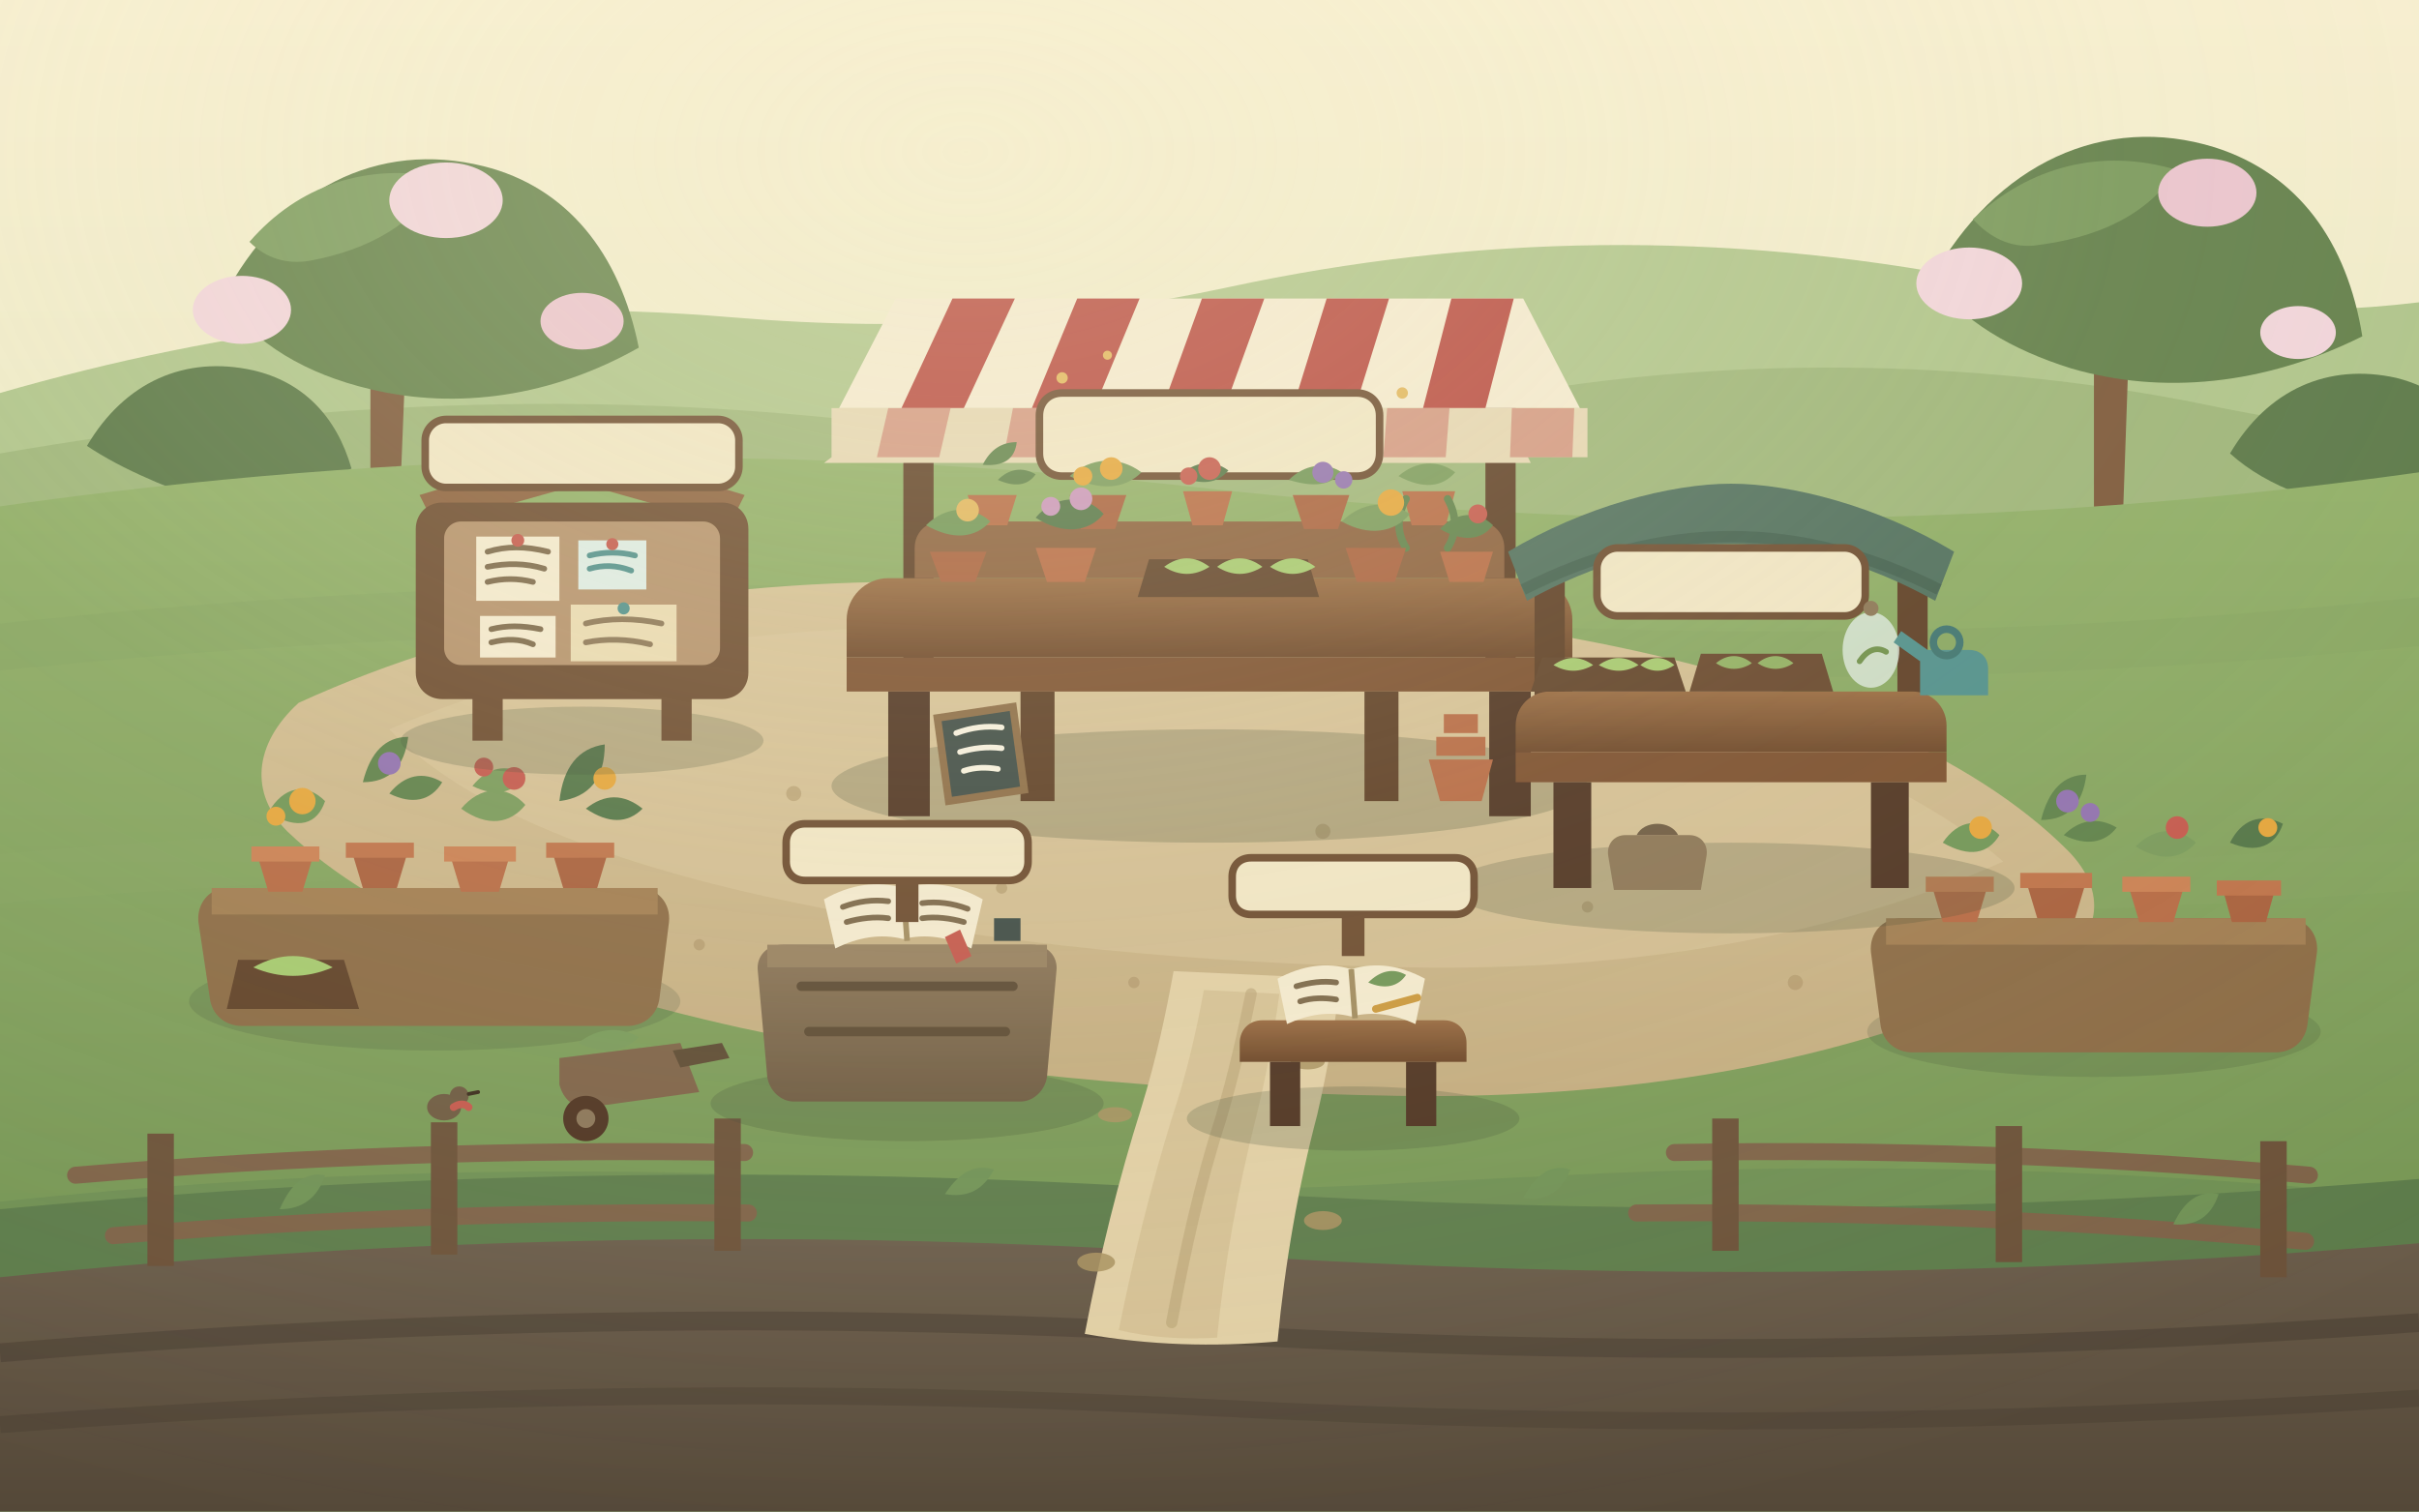
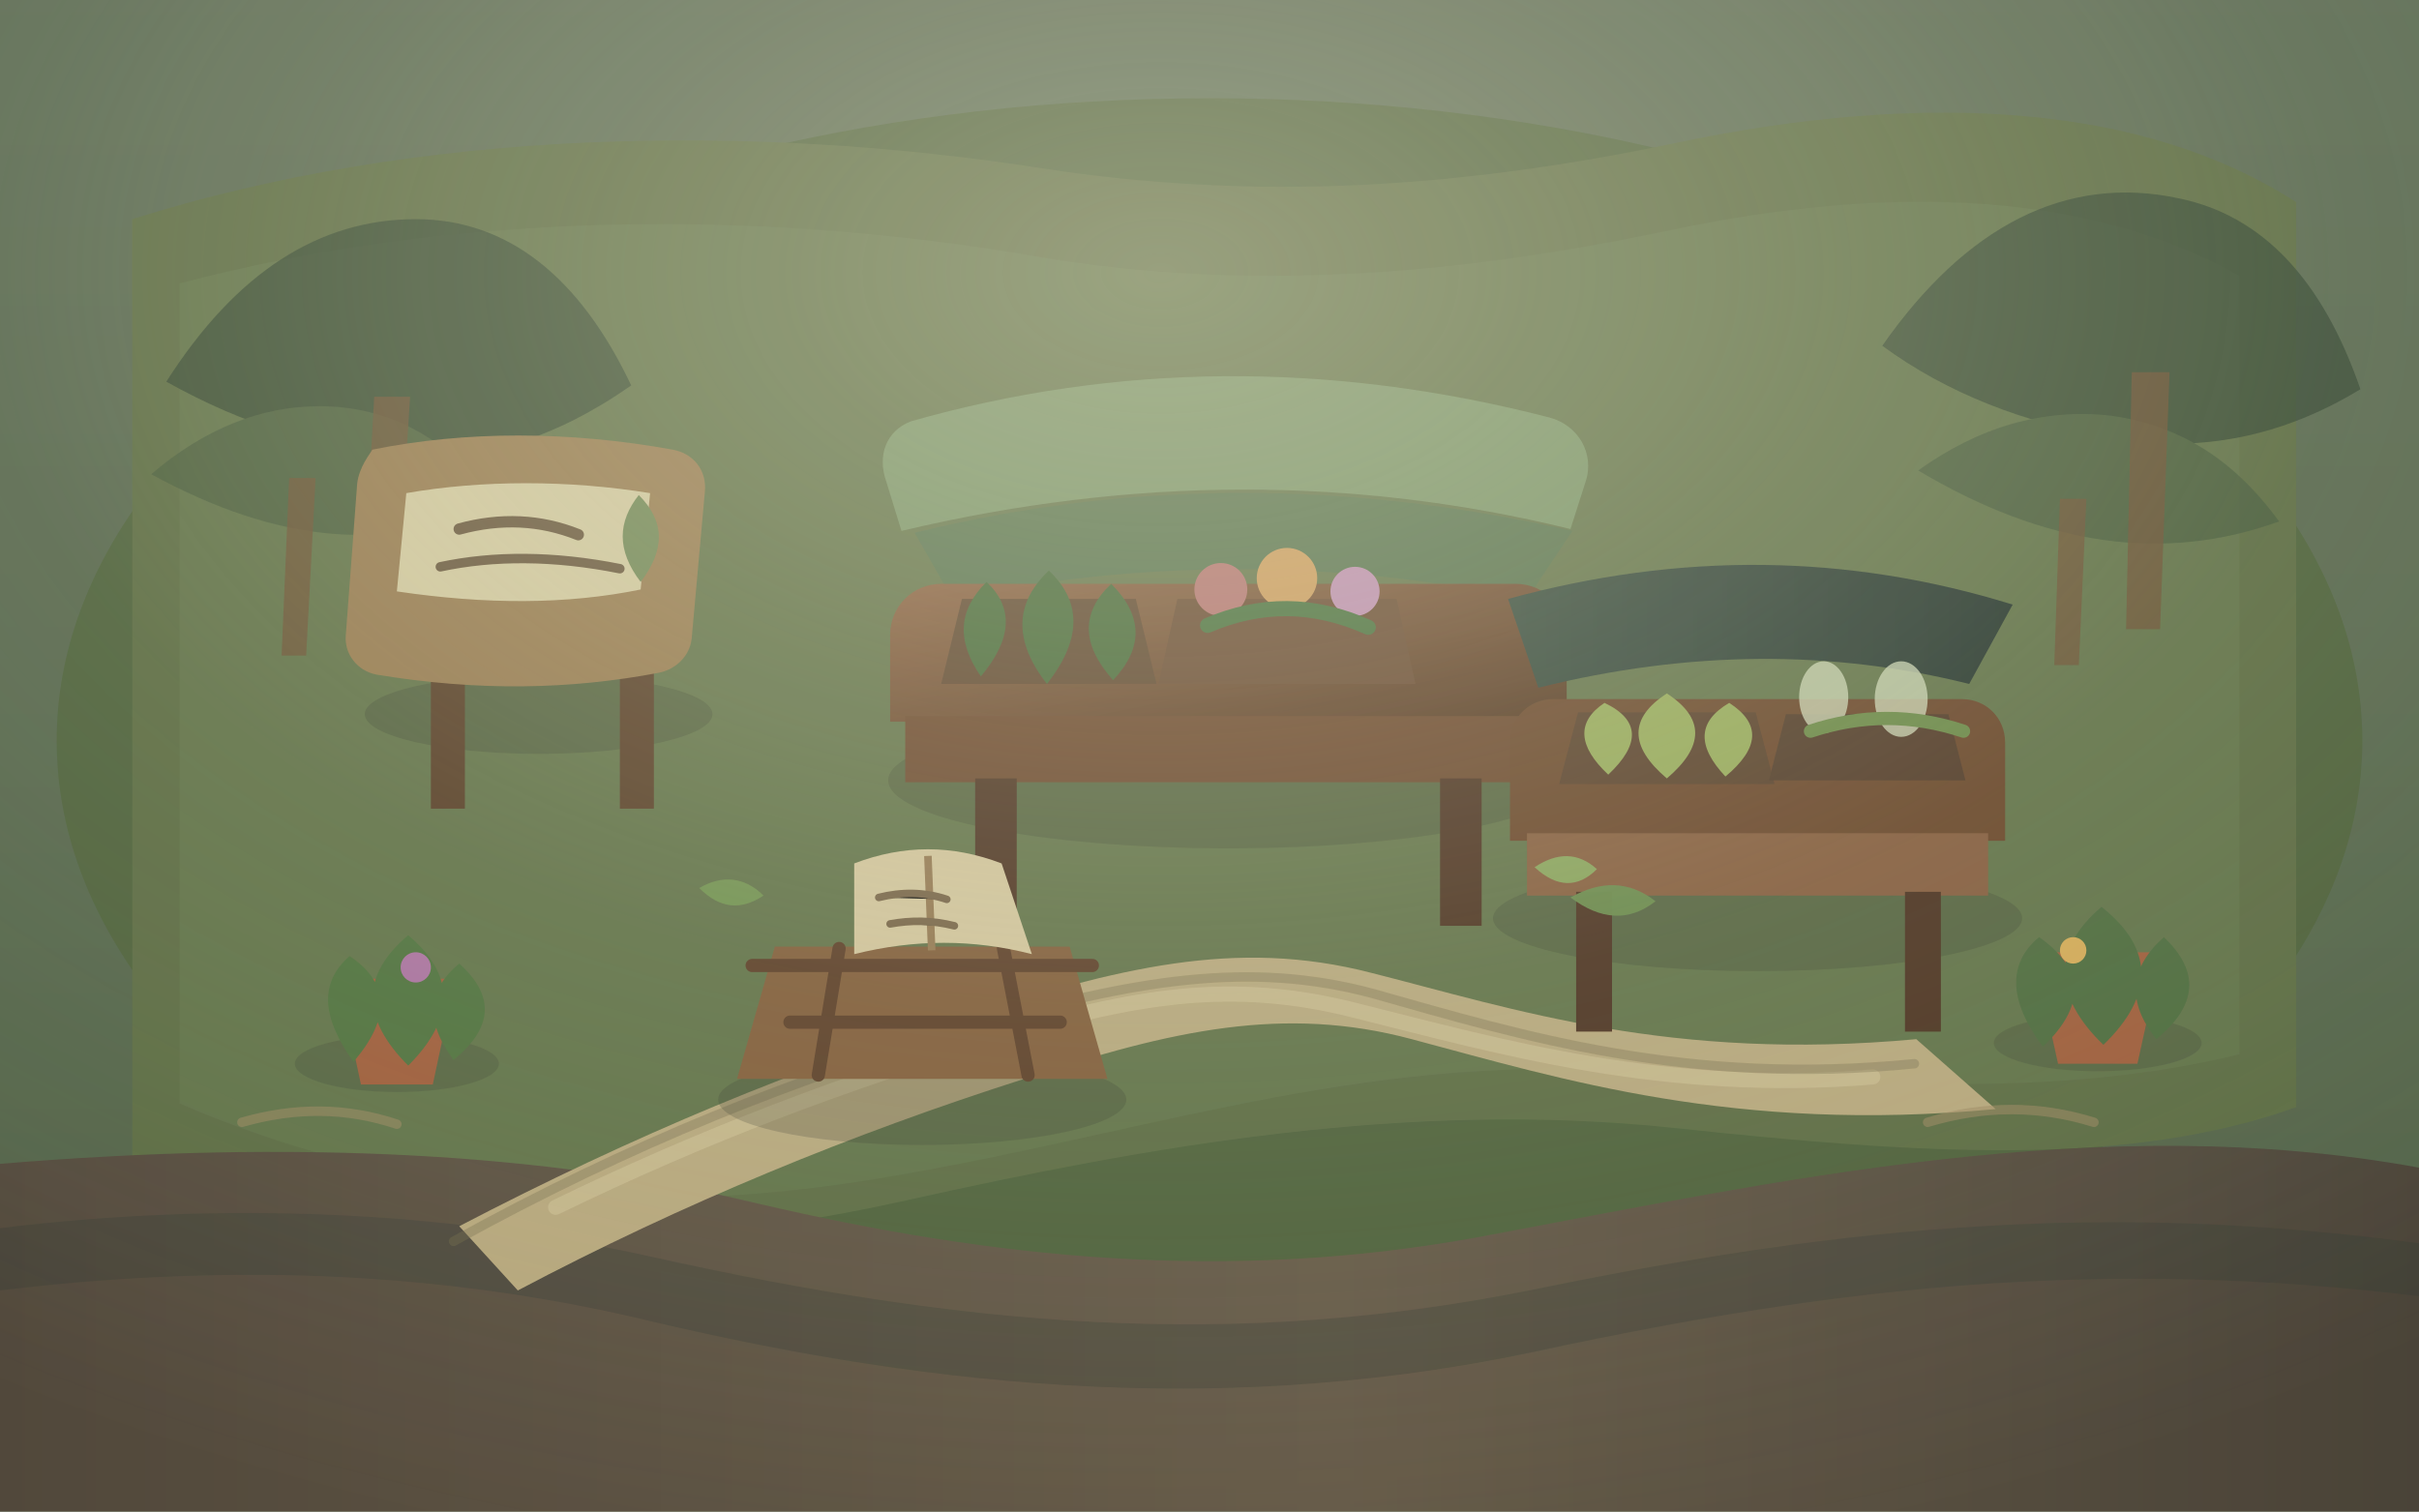
- <svg xmlns="http://www.w3.org/2000/svg" viewBox="0 0 1280 800" role="img" aria-label="Hush Arbor roadside nursery yard on a bright early-spring morning">
+ <svg xmlns="http://www.w3.org/2000/svg" viewBox="0 0 1280 800" role="img" aria-label="Hush Arbor roadside nursery yard in early spring">
  <defs>
-     <linearGradient id="morningSky" x1="0" y1="0" x2="0" y2="1">
-       <stop offset="0" stop-color="#f6eecf" />
-       <stop offset="0.6" stop-color="#e3e4bf" />
-       <stop offset="1" stop-color="#c8d4ac" />
+     <linearGradient id="coolSky" x1="0" y1="0" x2="0" y2="1">
+       <stop offset="0" stop-color="#dfe8d5" />
+       <stop offset="1" stop-color="#a9b98f" />
    </linearGradient>
-     <linearGradient id="meadow" x1="0" y1="0" x2="0" y2="1">
-       <stop offset="0" stop-color="#8fae66" />
-       <stop offset="1" stop-color="#749453" />
+     <linearGradient id="wetLane" x1="0" y1="0" x2="1" y2="0">
+       <stop offset="0" stop-color="#554a3d" />
+       <stop offset="0.55" stop-color="#6a5d4a" />
+       <stop offset="1" stop-color="#4c4439" />
    </linearGradient>
-     <linearGradient id="apron" x1="0" y1="0" x2="0" y2="1">
-       <stop offset="0" stop-color="#d3bf94" />
-       <stop offset="1" stop-color="#c2ab7e" />
+     <linearGradient id="woodWarm" x1="0" y1="0" x2="1" y2="1">
+       <stop offset="0" stop-color="#8f6240" />
+       <stop offset="1" stop-color="#553821" />
    </linearGradient>
-     <linearGradient id="roadBed" x1="0" y1="0" x2="0" y2="1">
-       <stop offset="0" stop-color="#6a5c4a" />
-       <stop offset="1" stop-color="#544838" />
+     <linearGradient id="shadeCloth" x1="0" y1="0" x2="1" y2="0">
+       <stop offset="0" stop-color="#354b3e" />
+       <stop offset="1" stop-color="#26372f" />
    </linearGradient>
-     <linearGradient id="woodWarm" x1="0" y1="0" x2="0" y2="1">
-       <stop offset="0" stop-color="#96683f" />
-       <stop offset="1" stop-color="#6b4527" />
-     </linearGradient>
-     <linearGradient id="woodWeathered" x1="0" y1="0" x2="0" y2="1">
-       <stop offset="0" stop-color="#8a7457" />
-       <stop offset="1" stop-color="#6d5a41" />
-     </linearGradient>
-     <radialGradient id="morningGlow" cx="0.4" cy="0.1" r="0.95">
-       <stop offset="0" stop-color="#fbf3d3" stop-opacity="0.32" />
-       <stop offset="0.5" stop-color="#fbf3d3" stop-opacity="0.10" />
-       <stop offset="1" stop-color="#fbf3d3" stop-opacity="0" />
+     <radialGradient id="softLight" cx="0.48" cy="0.18" r="0.88">
+       <stop offset="0" stop-color="#f5efd4" stop-opacity="0.45" />
+       <stop offset="0.55" stop-color="#f5efd4" stop-opacity="0.12" />
+       <stop offset="1" stop-color="#f5efd4" stop-opacity="0" />
    </radialGradient>
  </defs>
-   <rect width="1280" height="800" fill="url(#morningSky)" />
-   <path d="M0 208c118-34 246-52 388-40 96 8 178 2 262-16 130-28 262-30 396-4 90 17 168 20 234 12v120H0z" fill="#adc389" />
-   <path d="M0 240c150-26 296-34 448-18 118 12 238 6 356-14 118-20 250-18 372 8 40 8 74 12 104 13v90H0z" fill="#9cb478" />
-   <g>
-     <path d="M196 156h20l-6 150h-14z" fill="#7a5638" />
-     <path d="M118 158c30-58 82-84 138-70 44 11 72 46 82 96-46 26-96 33-142 22-34-8-61-24-78-48z" fill="#628049" />
-     <path d="M132 128c26-30 62-42 102-34-14 24-38 38-70 44-12 2-23-1-32-10z" fill="#79995c" />
-     <ellipse cx="128" cy="164" rx="26" ry="18" fill="#f0d3da" />
-     <ellipse cx="236" cy="106" rx="30" ry="20" fill="#f0d3da" />
-     <ellipse cx="308" cy="170" rx="22" ry="15" fill="#e9c2cd" />
-     <path d="M92 232h13l-4 84h-10z" fill="#7a5638" />
-     <path d="M46 236c20-34 52-48 88-40 26 6 44 24 52 52-38 18-76 20-106 6-14-6-25-12-34-18z" fill="#577544" />
-     <path d="M1108 140h20l-6 172h-14z" fill="#7a5638" />
-     <path d="M1022 148c34-62 92-88 150-70 44 14 70 50 78 100-52 26-106 31-154 17-32-10-57-25-74-47z" fill="#5f7d48" />
-     <path d="M1044 116c30-28 68-38 108-26-16 24-42 36-76 40-12 1-23-4-32-14z" fill="#77975a" />
-     <ellipse cx="1042" cy="150" rx="28" ry="19" fill="#f0d3da" />
-     <ellipse cx="1168" cy="102" rx="26" ry="18" fill="#e9c2cd" />
-     <ellipse cx="1216" cy="176" rx="20" ry="14" fill="#f0d3da" />
-     <path d="M1226 236h13l-4 84h-10z" fill="#7a5638" />
-     <path d="M1180 240c20-34 52-48 88-40 20 5 36 17 46 36v26c-32 12-64 12-96 0-16-6-28-13-38-22z" fill="#587646" />
+   <rect width="1280" height="800" fill="#3f5137" />
+   <path d="M0 0h1280v800H0z" fill="url(#coolSky)" opacity="0.2" />
+   <ellipse cx="640" cy="392" rx="610" ry="340" fill="#50653d" />
+   <path d="M70 116c152-48 326-51 481-27 116 18 224 10 334-13 137-29 251-20 330 31v479c-89 32-198 25-329 11-142-15-279 10-405 38-138 31-288 33-411-7z" fill="#5f7045" />
+   <path d="M95 150c145-38 305-40 455-14 112 19 224 9 333-14 123-26 225-19 302 24v412c-111 27-222 12-336 8-144-5-253 37-392 59-133 21-256 5-362-41z" fill="#66794e" opacity="0.75" />
+   <path d="M0 616c156-13 289-6 401 21 124 29 248 42 380 18 161-30 330-68 499-37v182H0z" fill="url(#wetLane)" />
+   <path d="M0 650c116-14 231-10 344 15 166 37 309 50 470 17 166-34 303-46 466-24v28c-167-20-303-6-466 29-158 34-313 22-475-17-111-26-224-29-339-15z" fill="#2f3b32" opacity="0.28" />
+   <path d="M243 649c92-48 181-85 267-111 81-25 143-42 216-23 75 19 158 47 288 35l42 37c-138 13-230-16-309-37-67-18-127-5-205 21-91 29-181 66-268 112z" fill="#c1b083" />
+   <path d="M294 639c78-38 155-67 233-90 73-22 125-31 191-14 76 19 162 44 273 35" fill="none" stroke="#e1d3a5" stroke-width="8" stroke-linecap="round" opacity="0.45" />
+   <path d="M240 657c92-51 184-88 276-114 83-24 145-35 211-17 78 22 165 49 286 37" fill="none" stroke="#7b704d" stroke-width="5" stroke-linecap="round" opacity="0.36" />
+   <g opacity="0.72">
+     <path d="M88 202c37-58 81-86 132-86 49 0 87 31 114 88-40 28-79 40-118 37-45-3-87-16-128-39z" fill="#31452f" />
+     <path d="M996 183c44-63 97-91 157-78 44 9 76 43 96 101-41 25-85 34-131 26-47-8-88-24-122-49z" fill="#304530" />
+     <path d="M80 251c28-24 58-36 89-36 37 0 68 17 94 51-57 27-115 22-183-15z" fill="#475d3c" />
+     <path d="M1015 249c32-23 66-33 102-29 36 5 65 23 89 56-61 22-124 13-191-27z" fill="#455c3c" />
  </g>
-   <path d="M0 268c210-30 422-34 634-10 216 24 432 22 646-8v420H0z" fill="url(#meadow)" />
-   <path d="M0 330c220-24 440-27 660-8 208 18 414 16 620-6v26c-206 20-412 22-620 5-220-18-440-15-660 8z" fill="#84a35f" opacity="0.55" />
-   <path d="M0 452c224-20 448-21 672-3 202 16 406 14 608-4v26c-202 16-406 18-608 3-224-17-448-16-672 4z" fill="#84a35f" opacity="0.4" />
-   <path d="M158 372c96-44 214-66 342-64 116 2 232 10 344 32 112 22 200 60 250 110 22 22 18 48-10 62-96 48-214 70-344 68-118-2-236-12-348-36-108-24-192-58-240-104-20-20-18-46 6-68z" fill="url(#apron)" />
-   <path d="M206 386c88-38 192-56 306-54 108 2 216 10 320 30 100 20 180 52 228 94-90 40-196 58-314 56-110-2-220-12-324-34-98-20-176-50-216-92z" fill="#d9c69b" opacity="0.5" />
-   <g fill="#a58c60" opacity="0.5">
-     <circle cx="420" cy="420" r="4" />
-     <circle cx="530" cy="470" r="3" />
-     <circle cx="700" cy="440" r="4" />
-     <circle cx="840" cy="480" r="3" />
-     <circle cx="600" cy="520" r="3" />
-     <circle cx="370" cy="500" r="3" />
-     <circle cx="950" cy="520" r="4" />
-     <circle cx="760" cy="560" r="3" />
+   <g fill="#6f5334" opacity="0.78">
+     <path d="M198 210h19l-8 126h-18z" />
+     <path d="M1128 197h20l-5 136h-18z" />
+     <path d="M153 253h14l-5 94h-13z" />
+     <path d="M1090 264h14l-4 88h-13z" />
  </g>
-   <path d="M0 636c150-16 300-20 452-12l96 4c66 2 132 2 198-2l102-5c144-6 288-2 432 13v166H0z" fill="#618150" opacity="0.4" />
-   <path d="M0 640c212-20 424-24 636-10 214 14 428 12 644-6v176H0z" fill="#5c7b4a" />
-   <path d="M0 676c216-22 430-26 644-12 212 14 424 12 636-6v142H0z" fill="url(#roadBed)" />
-   <path d="M0 716c214-18 426-22 638-10 210 12 420 10 642-6" fill="none" stroke="#463c2f" stroke-width="10" opacity="0.5" />
-   <path d="M0 754c214-16 428-20 640-9 210 11 420 9 640-5" fill="none" stroke="#463c2f" stroke-width="9" opacity="0.4" />
-   <g stroke="#7d6247" stroke-width="9" stroke-linecap="round" fill="none">
-     <path d="M40 622c118-10 236-14 354-12M60 654c112-9 224-13 336-12" />
-     <path d="M886 610c112-2 224 2 336 12M866 642c118-1 236 4 354 15" />
+   <g id="signal-board" transform="translate(285 320)">
+     <ellipse cx="0" cy="58" rx="92" ry="21" fill="#2f3428" opacity="0.24" />
+     <path d="M-57-8h18v116h-18zM43-12h18v120H43z" fill="#5a3f27" />
+     <path d="M-88-82c49-10 104-10 159 0 11 2 18 11 17 22l-7 78c-1 9-8 16-17 18-47 9-96 10-150 1-10-2-17-11-16-21l6-80c1-9 7-16 8-18z" fill="#9e8052" />
+     <path d="M-70-59c40-7 86-7 129 0l-5 51c-39 8-82 8-129 1z" fill="#ded4a8" />
+     <path d="M-42-40c22-6 43-5 63 3" fill="none" stroke="#6d5a3f" stroke-width="6" stroke-linecap="round" />
+     <path d="M-52-20c28-6 60-6 95 1" fill="none" stroke="#6d5a3f" stroke-width="5" stroke-linecap="round" />
+     <path d="M53-58c14 14 14 29 1 46-13-17-12-32-1-46z" fill="#758d58" />
  </g>
-   <g fill="#6b5138">
-     <path d="M78 600h14v70H78z" />
-     <path d="M228 594h14v70h-14z" />
-     <path d="M378 592h14v70h-14z" />
-     <path d="M906 592h14v70h-14z" />
-     <path d="M1056 596h14v72h-14z" />
-     <path d="M1196 604h14v72h-14z" />
-   </g>
-   <g fill="#6f9155">
-     <path d="M148 640c6-14 14-20 24-18-4 12-12 18-24 18zM500 632c8-12 16-16 26-13-6 11-14 15-26 13zM806 634c7-13 15-18 25-15-5 12-13 17-25 15zM1150 648c6-13 14-18 24-16-4 12-12 17-24 16z" />
-   </g>
-   <path d="M574 706c8-42 18-82 30-120 8-26 13-50 17-72l88 4c-2 22-6 46-12 72-10 38-17 78-21 120-34 3-68 2-102-4z" fill="#e0cea4" />
-   <path d="M592 704c8-40 17-76 28-112 8-24 13-46 17-68l40 2c-3 22-7 44-13 68-9 36-16 74-20 114-18 1-35 0-52-4z" fill="#cbb586" opacity="0.55" />
-   <path d="M620 700c7-38 15-74 26-108 7-24 12-46 16-66" fill="none" stroke="#b8a274" stroke-width="6" opacity="0.6" stroke-linecap="round" />
-   <g fill="#a8905f" opacity="0.85">
-     <ellipse cx="580" cy="668" rx="10" ry="5" />
-     <ellipse cx="700" cy="646" rx="10" ry="5" />
-     <ellipse cx="590" cy="590" rx="9" ry="4" />
-     <ellipse cx="692" cy="562" rx="9" ry="4" />
-   </g>
-   <g id="left-bed">
-     <ellipse cx="230" cy="530" rx="130" ry="26" fill="#3a4830" opacity="0.18" />
-     <path d="M120 470h218c10 0 17 8 16 18l-5 40c-1 9-8 15-17 15H128c-9 0-16-6-17-15l-6-40c-1-10 6-18 15-18z" fill="#8a6a44" />
-     <path d="M112 470h236v14H112z" fill="#a07c50" />
-     <g>
-       <path d="M136 452h30l-6 20h-18z" fill="#b56943" />
-       <path d="M133 448h36v8h-36z" fill="#c97f52" />
-       <path d="M142 430c8-14 20-16 30-6-4 12-14 16-30 6z" fill="#6f9455" />
-       <circle cx="160" cy="424" r="7" fill="#e3a43a" />
-       <circle cx="146" cy="432" r="5" fill="#e3a43a" />
+   <g id="plant-stand" transform="translate(650 309)">
+     <ellipse cx="0" cy="104" rx="180" ry="36" fill="#2f3428" opacity="0.23" />
+     <path d="M-168-86c109-31 222-32 338-2 15 4 24 19 19 34l-8 25c-114-28-232-28-354 1l-8-26c-5-14 0-27 13-32z" fill="#7d9a6b" />
+     <path d="M-166-27c113-28 229-28 348-1l-24 36c-103-21-204-21-304 0z" fill="#58764f" />
+     <path d="M-152 0h304c15 0 27 12 27 27v46H-179V27c0-15 12-27 27-27z" fill="url(#woodWarm)" />
+     <path d="M-171 70h342v35h-342z" fill="#6e482c" />
+     <path d="M-134 103h22v78h-22zM112 103h22v78h-22z" fill="#4e3321" />
+     <g transform="translate(-95 24)">
+       <path d="M-46-16h92l11 45H-57z" fill="#60452d" />
+       <path d="M-33-25c15 14 13 31-3 50-13-19-12-35 3-50zM0-31c18 17 17 37-1 60-18-23-17-43 1-60zM33-24c17 17 17 34 1 51-17-19-17-36-1-51z" fill="#446b38" />
    </g>
-     <g>
-       <path d="M186 450h30l-6 20h-18z" fill="#a75f3c" />
-       <path d="M183 446h36v8h-36z" fill="#bd7148" />
-       <path d="M192 414c4-16 12-24 24-24-2 16-10 24-24 24zM206 420c8-10 18-12 28-6-6 10-16 12-28 6z" fill="#5d8049" />
-       <circle cx="206" cy="404" r="6" fill="#8f6fae" />
-     </g>
-     <g>
-       <path d="M238 452h32l-6 20h-20z" fill="#b56943" />
-       <path d="M235 448h38v8h-38z" fill="#c97f52" />
-       <path d="M244 428c10-12 24-13 34-2-8 10-20 12-34 2zM250 416c8-10 18-12 28-6-6 10-16 12-28 6z" fill="#78995a" />
-       <circle cx="272" cy="412" r="6" fill="#c2574b" />
-       <circle cx="256" cy="406" r="5" fill="#c2574b" />
-     </g>
-     <g>
-       <path d="M292 450h30l-6 20h-18z" fill="#a75f3c" />
-       <path d="M289 446h36v8h-36z" fill="#bd7148" />
-       <path d="M296 424c2-18 10-28 24-30 0 18-8 28-24 30zM310 428c10-8 20-8 30 0-8 8-18 8-30 0z" fill="#527446" />
-       <circle cx="320" cy="412" r="6" fill="#e3a43a" />
-     </g>
-     <path d="M126 508h56l8 26h-70z" fill="#5f4128" />
-     <path d="M134 512c14-8 28-8 42 0-14 6-28 6-42 0z" fill="#a4c86e" />
-   </g>
-   <g id="right-bed">
-     <ellipse cx="1108" cy="546" rx="120" ry="24" fill="#3a4830" opacity="0.18" />
-     <path d="M1006 486h204c10 0 17 8 16 18l-5 38c-1 9-8 15-17 15h-192c-9 0-16-6-17-15l-5-38c-1-10 6-18 16-18z" fill="#8a6a44" />
-     <path d="M998 486h222v14H998z" fill="#a07c50" />
-     <g>
-       <path d="M1022 468h30l-6 20h-18z" fill="#b56943" />
-       <path d="M1019 464h36v8h-36z" fill="#c97f52" />
-       <path d="M1028 446c8-12 20-14 30-4-6 10-16 12-30 4z" fill="#6f9455" />
-       <circle cx="1048" cy="438" r="6" fill="#e3a43a" />
-     </g>
-     <g>
-       <path d="M1072 466h32l-6 20h-20z" fill="#a75f3c" />
-       <path d="M1069 462h38v8h-38z" fill="#bd7148" />
-       <path d="M1080 434c4-16 12-24 24-24-2 16-10 24-24 24zM1092 442c8-8 18-10 28-4-6 8-16 10-28 4z" fill="#5d8049" />
-       <circle cx="1094" cy="424" r="6" fill="#8f6fae" />
-       <circle cx="1106" cy="430" r="5" fill="#8f6fae" />
-     </g>
-     <g>
-       <path d="M1126 468h30l-6 20h-18z" fill="#b56943" />
-       <path d="M1123 464h36v8h-36z" fill="#c97f52" />
-       <path d="M1130 448c10-10 22-11 32-2-8 9-19 10-32 2z" fill="#78995a" />
-       <circle cx="1152" cy="438" r="6" fill="#c2574b" />
-     </g>
-     <g>
-       <path d="M1176 470h28l-5 18h-18z" fill="#a75f3c" />
-       <path d="M1173 466h34v8h-34z" fill="#bd7148" />
-       <path d="M1180 446c6-12 16-16 28-10-4 12-14 16-28 10z" fill="#527446" />
-       <circle cx="1200" cy="438" r="5" fill="#e3a43a" />
+     <g transform="translate(31 22)">
+       <path d="M-58-14H58l10 45H-68z" fill="#6b4a31" />
+       <circle cx="-35" cy="-19" r="14" fill="#bd7775" />
+       <circle cx="0" cy="-25" r="16" fill="#d9a45f" />
+       <circle cx="36" cy="-18" r="13" fill="#c895bb" />
+       <path d="M-42 0c28-12 56-12 85 1" fill="none" stroke="#47733d" stroke-width="8" stroke-linecap="round" />
    </g>
  </g>
-   <g id="signal-board">
-     <ellipse cx="308" cy="392" rx="96" ry="18" fill="#3a4830" opacity="0.22" />
-     <path d="M250 288h16v104h-16zM350 288h16v104h-16z" fill="#6b4a2e" />
-     <path d="M222 262l86-26 86 26-8 16-78-22-78 22z" fill="#8a5f3c" />
-     <path d="M234 266h148c8 0 14 6 14 14v76c0 8-6 14-14 14H234c-8 0-14-6-14-14v-76c0-8 6-14 14-14z" fill="#6b4a2e" />
-     <path d="M244 276h128c5 0 9 4 9 9v58c0 5-4 9-9 9H244c-5 0-9-4-9-9v-58c0-5 4-9 9-9z" fill="#b3906a" />
-     <path d="M252 284h44v34h-44z" fill="#f2e8cd" />
-     <path d="M258 292c10-3 20-3 32 0M258 300c10-2 20-2 30 1M258 308c8-2 16-2 24 0" stroke="#7b6749" stroke-width="3" fill="none" stroke-linecap="round" />
-     <circle cx="274" cy="286" r="3.4" fill="#c2574b" />
-     <path d="M306 286h36v26h-36z" fill="#dceae3" />
-     <path d="M312 294c8-2 16-2 24 0M312 301c7-2 14-2 22 1" stroke="#4e8e8a" stroke-width="3" fill="none" stroke-linecap="round" />
-     <circle cx="324" cy="288" r="3.2" fill="#c2574b" />
-     <path d="M254 326h40v22h-40z" fill="#f2e8cd" />
-     <path d="M260 333c8-2 16-2 26 0M260 340c8-2 15-2 22 1" stroke="#7b6749" stroke-width="3" fill="none" stroke-linecap="round" />
-     <path d="M302 320h56v30h-56z" fill="#e8d9b0" />
-     <path d="M310 330c12-3 26-3 40 0M310 340c10-2 22-2 34 1" stroke="#8a7454" stroke-width="3" fill="none" stroke-linecap="round" />
-     <circle cx="330" cy="322" r="3.2" fill="#4e8e8a" />
-     <path d="M236 222h144c6 0 11 5 11 11v14c0 6-5 11-11 11H236c-6 0-11-5-11-11v-14c0-6 5-11 11-11z" fill="#efe4c3" />
-     <path d="M236 222h144c6 0 11 5 11 11v14c0 6-5 11-11 11H236c-6 0-11-5-11-11v-14c0-6 5-11 11-11z" fill="none" stroke="#6b4a2e" stroke-width="4" />
+   <g id="propagation-bench" transform="translate(930 398)">
+     <ellipse cx="0" cy="88" rx="140" ry="28" fill="#2f3428" opacity="0.22" />
+     <path d="M-132-81c91-25 180-24 267 3l-23 42c-72-18-148-18-228 2z" fill="url(#shadeCloth)" />
+     <path d="M-108-28h216c13 0 23 10 23 23v52h-262V-5c0-13 10-23 23-23z" fill="#6d472a" />
+     <path d="M-122 43h244v33h-244z" fill="#8b6040" />
+     <path d="M-96 74h19v74h-19zM78 74h19v74H78z" fill="#4e3321" />
+     <g transform="translate(-48 -7)">
+       <path d="M-47-14h94l10 38H-57z" fill="#5a402a" />
+       <path d="M-33-19c19 9 19 22 2 38-16-15-17-28-2-38zM0-24c20 13 20 28 0 45-20-17-20-32 0-45zM33-19c17 11 16 24-2 39-15-16-15-29 2-39z" fill="#9db35d" />
+     </g>
+     <g transform="translate(58 -8)">
+       <path d="M-43-12h86l9 35H-52z" fill="#533b28" />
+       <ellipse cx="-23" cy="-21" rx="13" ry="19" fill="#d9e3c0" opacity="0.76" />
+       <ellipse cx="18" cy="-20" rx="14" ry="20" fill="#d9e3c0" opacity="0.76" />
+       <path d="M-30-3c27-9 54-9 81 0" fill="none" stroke="#6d8e49" stroke-width="7" stroke-linecap="round" />
+     </g>
  </g>
-   <g id="plant-stand">
-     <ellipse cx="640" cy="416" rx="200" ry="30" fill="#3a4830" opacity="0.24" />
-     <path d="M478 186h16v176h-16zM786 186h16v176h-16z" fill="#5c3d24" />
-     <g>
-       <path d="M474 158h332l30 58H444z" fill="#f3e9cf" />
-       <path d="M504 158h33l-27 58h-33zM570 158h33l-24 58h-33zM636 158h33l-21 58h-33zM702 158h33l-18 58h-33zM768 158h33l-15 58h-33z" fill="#b6473e" />
-       <path d="M440 216h400v26H440z" fill="#e4d5b2" />
-       <path d="M440 242c11-9 23-9 33-1 11-9 23-9 33-1 11-9 23-9 33-1 11-9 23-9 33-1 11-9 23-9 33-1 11-9 23-9 33-1 11-9 23-9 33-1 11-9 23-9 33-1 11-9 23-9 33-1 11-9 23-9 33-1 11-9 23-9 33-1l7 14H436z" fill="#e4d5b2" />
-       <path d="M470 216h33l-6 26h-33zM536 216h33l-5 26h-33zM602 216h33l-4 26h-33zM668 216h33l-3 26h-33zM734 216h33l-2 26h-33zM800 216h33l-1 26h-33z" fill="#c05a50" opacity="0.5" />
+   <g id="ledger-crate" transform="translate(488 520)">
+     <ellipse cx="0" cy="62" rx="108" ry="24" fill="#2f3428" opacity="0.23" />
+     <path d="M-78-19h156l20 70H-98z" fill="#87603b" />
+     <path d="M-90-9H90M-70 21H73M-44-18l-11 67M43-18l13 67" fill="none" stroke="#5f3f28" stroke-width="7" stroke-linecap="round" />
+     <path d="M-36-63c26-10 52-10 78 0l16 48c-31-8-62-8-94 0z" fill="#ded0a4" />
+     <path d="M3-67l2 50" stroke="#9a7d54" stroke-width="4" />
+     <path d="M-23-45c12-3 24-3 36 1M-17-31c11-2 22-2 34 1" stroke="#7b6749" stroke-width="4" stroke-linecap="round" />
+   </g>
+   <g id="porch-pots">
+     <g transform="translate(210 520)">
+       <ellipse cx="0" cy="43" rx="54" ry="15" fill="#2f3428" opacity="0.2" />
+       <path d="M-31-2h62l-12 56h-38z" fill="#a75f3c" />
+       <path d="M-25-14c21 14 22 33 2 56-17-24-18-42-2-56zM6-25c25 21 25 44 0 69-25-25-25-48 0-69zM33-10c19 17 18 34-3 51-15-20-14-37 3-51z" fill="#51763f" />
+       <circle cx="10" cy="-8" r="8" fill="#b477aa" />
    </g>
-     <path d="M562 208h156c7 0 12 5 12 12v20c0 7-5 12-12 12H562c-7 0-12-5-12-12v-20c0-7 5-12 12-12z" fill="#efe4c3" />
-     <path d="M562 208h156c7 0 12 5 12 12v20c0 7-5 12-12 12H562c-7 0-12-5-12-12v-20c0-7 5-12 12-12z" fill="none" stroke="#6b4a2e" stroke-width="4" />
-     <path d="M470 306h340c12 0 22 10 22 22v20H448v-20c0-12 10-22 22-22z" fill="url(#woodWarm)" />
-     <path d="M448 348h384v18H448z" fill="#7a4e2d" />
-     <path d="M470 366h22v66h-22zM788 366h22v66h-22z" fill="#4e3321" />
-     <path d="M540 366h18v58h-18zM722 366h18v58h-18z" fill="#5c3d24" />
-     <path d="M498 276h284c8 0 14 6 14 14v16H484v-16c0-8 6-14 14-14z" fill="#8a5f3c" />
-     <g>
-       <path d="M512 262h26l-5 16h-16z" fill="#b56943" />
-       <path d="M520 246c4-8 10-12 18-12-1 9-7 13-18 12zM528 254c6-6 13-7 20-3-4 6-11 7-20 3z" fill="#5d8049" />
-       <path d="M566 262h30l-6 18h-18z" fill="#a75f3c" />
-       <path d="M566 252c11-10 26-11 38-2-9 9-22 10-38 2z" fill="#78995a" />
-       <circle cx="588" cy="248" r="6" fill="#e3a43a" />
-       <circle cx="573" cy="252" r="5" fill="#e3a43a" />
-       <path d="M626 260h26l-5 18h-16z" fill="#b56943" />
-       <path d="M624 252c8-8 18-9 26-3-6 7-14 8-26 3z" fill="#527446" />
-       <circle cx="640" cy="248" r="6" fill="#c2574b" />
-       <circle cx="629" cy="252" r="4.6" fill="#c2574b" />
-       <path d="M684 262h30l-6 18h-18z" fill="#a75f3c" />
-       <path d="M682 254c8-8 19-10 28-4-6 7-15 8-28 4z" fill="#6f9455" />
-       <circle cx="700" cy="250" r="5.6" fill="#8f6fae" />
-       <circle cx="711" cy="254" r="4.6" fill="#8f6fae" />
-       <path d="M742 260h28l-5 18h-18z" fill="#b56943" />
-       <path d="M740 252c9-8 21-9 30-2-7 8-17 9-30 2z" fill="#78995a" />
-       <path d="M744 264c-5 9-5 18 0 26M766 264c5 9 5 18 0 26" stroke="#5d8049" stroke-width="4" fill="none" stroke-linecap="round" />
+     <g transform="translate(1110 507)">
+       <ellipse cx="0" cy="45" rx="55" ry="15" fill="#2f3428" opacity="0.2" />
+       <path d="M-34-3h68l-13 59h-42z" fill="#a7603d" />
+       <path d="M-31-11c24 17 25 36 2 58-18-24-19-44-2-58zM2-27c28 22 28 47 1 73-27-26-27-51-1-73zM35-11c19 18 18 36-4 54-16-20-14-38 4-54z" fill="#4f7040" />
+       <circle cx="-13" cy="-4" r="7" fill="#e0b45b" />
    </g>
-     <g>
-       <path d="M492 292h30l-6 16h-18z" fill="#a75f3c" />
-       <path d="M490 278c10-10 24-11 34-2-8 9-20 10-34 2z" fill="#6f9455" />
-       <circle cx="512" cy="270" r="6" fill="#e0b45b" />
-       <path d="M548 290h32l-6 18h-20z" fill="#b56943" />
-       <path d="M548 274c10-12 26-13 36-2-8 10-22 11-36 2z" fill="#527446" />
-       <circle cx="572" cy="264" r="6" fill="#c895bb" />
-       <circle cx="556" cy="268" r="5" fill="#c895bb" />
-       <path d="M608 296h84l6 20h-96z" fill="#5f4128" />
-       <path d="M616 300c8-6 16-6 24 0-8 5-16 5-24 0zM644 300c8-6 16-6 24 0-8 5-16 5-24 0zM672 300c8-6 16-6 24 0-8 5-16 5-24 0z" fill="#a4c86e" />
-       <path d="M712 290h32l-6 18h-20z" fill="#a75f3c" />
-       <path d="M710 276c10-10 24-12 36-4-8 10-22 12-36 4z" fill="#78995a" />
-       <circle cx="736" cy="266" r="7" fill="#e3a43a" />
-       <path d="M762 292h28l-5 16h-18z" fill="#b56943" />
-       <path d="M762 280c8-9 20-10 28-2-6 8-16 9-28 2z" fill="#5d8049" />
-       <circle cx="782" cy="272" r="5" fill="#c2574b" />
-     </g>
-     <path d="M496 380l40-6 6 44-40 6z" fill="#3d4a44" />
-     <path d="M496 380l40-6 6 44-40 6z" fill="none" stroke="#8a6a44" stroke-width="4" />
-     <path d="M506 388c8-3 16-4 24-3M508 398c7-2 14-3 22-2M510 408c6-2 12-2 18-1" stroke="#f5efdd" stroke-width="3" fill="none" stroke-linecap="round" />
-     <path d="M756 402h34l-6 22h-22zM760 390h26v10h-26zM764 378h18v10h-18z" fill="#b56943" />
  </g>
-   <g id="propagation-bench">
-     <ellipse cx="916" cy="470" rx="150" ry="24" fill="#3a4830" opacity="0.22" />
-     <path d="M812 288h16v100h-16zM1004 288h16v100h-16z" fill="#5c3d24" />
-     <path d="M798 292c40-24 86-36 118-36s78 12 118 36l-10 26c-36-20-72-30-108-30s-72 10-108 30z" fill="#4e6e5c" />
-     <path d="M806 312c36-18 72-28 110-28s74 10 110 28" fill="none" stroke="#3d5a4a" stroke-width="6" opacity="0.7" />
-     <path d="M856 290h120c6 0 11 5 11 11v14c0 6-5 11-11 11H856c-6 0-11-5-11-11v-14c0-6 5-11 11-11z" fill="#efe4c3" />
-     <path d="M856 290h120c6 0 11 5 11 11v14c0 6-5 11-11 11H856c-6 0-11-5-11-11v-14c0-6 5-11 11-11z" fill="none" stroke="#6b4a2e" stroke-width="4" />
-     <path d="M820 366h192c10 0 18 8 18 18v14H802v-14c0-10 8-18 18-18z" fill="url(#woodWarm)" />
-     <path d="M802 398h228v16H802z" fill="#7a4e2d" />
-     <path d="M822 414h20v56h-20zM990 414h20v56h-20z" fill="#4e3321" />
-     <g>
-       <path d="M816 348h70l6 18h-82z" fill="#5f4128" />
-       <path d="M822 352c7-5 14-5 21 0-7 4-14 4-21 0zM846 352c7-5 14-5 21 0-7 4-14 4-21 0zM868 352c6-5 12-5 18 0-6 4-12 4-18 0z" fill="#a4c86e" />
-       <path d="M900 346h64l6 20h-76z" fill="#66452b" />
-       <path d="M908 351c6-5 13-5 19 0-6 4-13 4-19 0zM930 351c6-5 13-5 19 0-6 4-13 4-19 0z" fill="#8fae61" />
-       <ellipse cx="990" cy="344" rx="15" ry="20" fill="#dce9de" opacity="0.8" />
-       <circle cx="990" cy="322" r="4" fill="#8a7454" />
-       <path d="M984 350c4-6 9-8 14-5" stroke="#6d8e49" stroke-width="3" fill="none" stroke-linecap="round" />
-     </g>
-     <path d="M1016 344h26c6 0 10 4 10 10v14h-36z" fill="#4e8e8a" />
-     <path d="M1016 350l-14-10 4-6 14 10z" fill="#4e8e8a" />
-     <circle cx="1030" cy="340" r="7" fill="none" stroke="#3d726e" stroke-width="4" />
-     <path d="M860 442h34c6 0 10 5 9 11l-3 18h-46l-3-18c-1-6 3-11 9-11z" fill="#8a7454" />
-     <path d="M866 442c4-8 18-8 22 0z" fill="#6d5a41" />
+   <g id="small-life" opacity="0.96">
+     <path d="M812 459c12-8 23-8 33 1-10 10-21 10-33-1z" fill="#8fae61" />
+     <path d="M831 475c16-9 31-9 45 2-14 11-29 10-45-2z" fill="#6d914f" />
+     <path d="M370 470c12-7 24-6 34 4-12 8-23 7-34-4z" fill="#769953" />
+     <path d="M1020 594c30-9 59-9 88 0" fill="none" stroke="#a78f66" stroke-width="5" stroke-linecap="round" opacity="0.55" />
+     <path d="M128 594c28-8 55-8 82 1" fill="none" stroke="#a78f66" stroke-width="5" stroke-linecap="round" opacity="0.55" />
  </g>
-   <g id="ledger-desk">
-     <ellipse cx="480" cy="584" rx="104" ry="20" fill="#3a4830" opacity="0.22" />
-     <path d="M414 500h132c8 0 14 6 13 14l-5 56c-1 7-7 13-14 13H420c-7 0-13-6-14-13l-5-56c-1-8 5-14 13-14z" fill="url(#woodWeathered)" />
-     <path d="M406 500h148v12H406z" fill="#96805f" />
-     <path d="M424 522h112M428 546h104" stroke="#5c4a33" stroke-width="5" stroke-linecap="round" />
-     <path d="M436 476c14-8 28-10 42-6 14-4 28-2 42 6l-6 26c-12-6-24-8-36-5-12-3-24-1-36 5z" fill="#f2e8cd" />
-     <path d="M478 470l2 28" stroke="#a08a5e" stroke-width="3" />
-     <path d="M446 480c8-3 16-4 24-3M448 488c7-2 15-3 22-2M488 478c8-1 16 0 24 3M488 486c7-1 15 0 22 2" stroke="#7b6749" stroke-width="3" fill="none" stroke-linecap="round" />
-     <path d="M500 496l6 14 8-4-6-14z" fill="#c2574b" />
-     <path d="M526 486h14v12h-14z" fill="#3d4a44" />
-     <path d="M474 464h12v24h-12z" fill="#6b4a2e" />
-     <path d="M426 436h108c6 0 10 4 10 10v10c0 6-4 10-10 10H426c-6 0-10-4-10-10v-10c0-6 4-10 10-10z" fill="#efe4c3" />
-     <path d="M426 436h108c6 0 10 4 10 10v10c0 6-4 10-10 10H426c-6 0-10-4-10-10v-10c0-6 4-10 10-10z" fill="none" stroke="#6b4a2e" stroke-width="4" />
-   </g>
-   <g id="journal-stool">
-     <ellipse cx="716" cy="592" rx="88" ry="17" fill="#3a4830" opacity="0.22" />
-     <path d="M668 540h96c7 0 12 5 12 12v10h-120v-10c0-7 5-12 12-12z" fill="url(#woodWarm)" />
-     <path d="M672 562h16v34h-16zM744 562h16v34h-16z" fill="#4e3321" />
-     <path d="M676 518c13-7 26-9 39-5 13-4 26-2 39 5l-5 24c-11-5-22-7-34-4-12-3-23-1-34 4z" fill="#f2e8cd" />
-     <path d="M715 513l2 26" stroke="#a08a5e" stroke-width="3" />
-     <path d="M686 522c7-2 14-3 21-2M688 530c6-2 13-2 19-1" stroke="#7b6749" stroke-width="3" fill="none" stroke-linecap="round" />
-     <path d="M724 520c6-6 13-8 20-4-4 6-11 8-20 4z" fill="#6f9455" />
-     <path d="M728 534l22-6" stroke="#c9973b" stroke-width="4" stroke-linecap="round" />
-     <path d="M710 482h12v24h-12z" fill="#6b4a2e" />
-     <path d="M662 454h108c6 0 10 4 10 10v10c0 6-4 10-10 10H662c-6 0-10-4-10-10v-10c0-6 4-10 10-10z" fill="#efe4c3" />
-     <path d="M662 454h108c6 0 10 4 10 10v10c0 6-4 10-10 10H662c-6 0-10-4-10-10v-10c0-6 4-10 10-10z" fill="none" stroke="#6b4a2e" stroke-width="4" />
-   </g>
-   <g>
-     <path d="M296 560l64-8 10 26-58 8c-8 1-14-4-16-12z" fill="#7d6247" />
-     <circle cx="310" cy="592" r="12" fill="#4e3321" />
-     <circle cx="310" cy="592" r="5" fill="#8a7457" />
-     <path d="M356 556l26-4 4 8-26 5z" fill="#5c4a33" />
-     <path d="M306 552c10-8 22-9 32-3-8 8-19 9-32 3z" fill="#78995a" />
-     <ellipse cx="235" cy="586" rx="9" ry="7" fill="#6d5a41" />
-     <circle cx="243" cy="580" r="5" fill="#6d5a41" />
-     <path d="M240 586c3-2 6-2 8 0" stroke="#c2574b" stroke-width="4" stroke-linecap="round" />
-     <path d="M248 579l5-1" stroke="#3a2c1c" stroke-width="2" stroke-linecap="round" />
-     <circle cx="562" cy="200" r="3" fill="#e0b45b" />
-     <circle cx="742" cy="208" r="3" fill="#e0b45b" />
-     <circle cx="586" cy="188" r="2.4" fill="#e0b45b" />
-   </g>
-   <rect width="1280" height="800" fill="url(#morningGlow)" />
+   <rect width="1280" height="800" fill="url(#softLight)" />
+   <path d="M0 0h1280v800H0z" fill="#243024" opacity="0.08" />
</svg>
